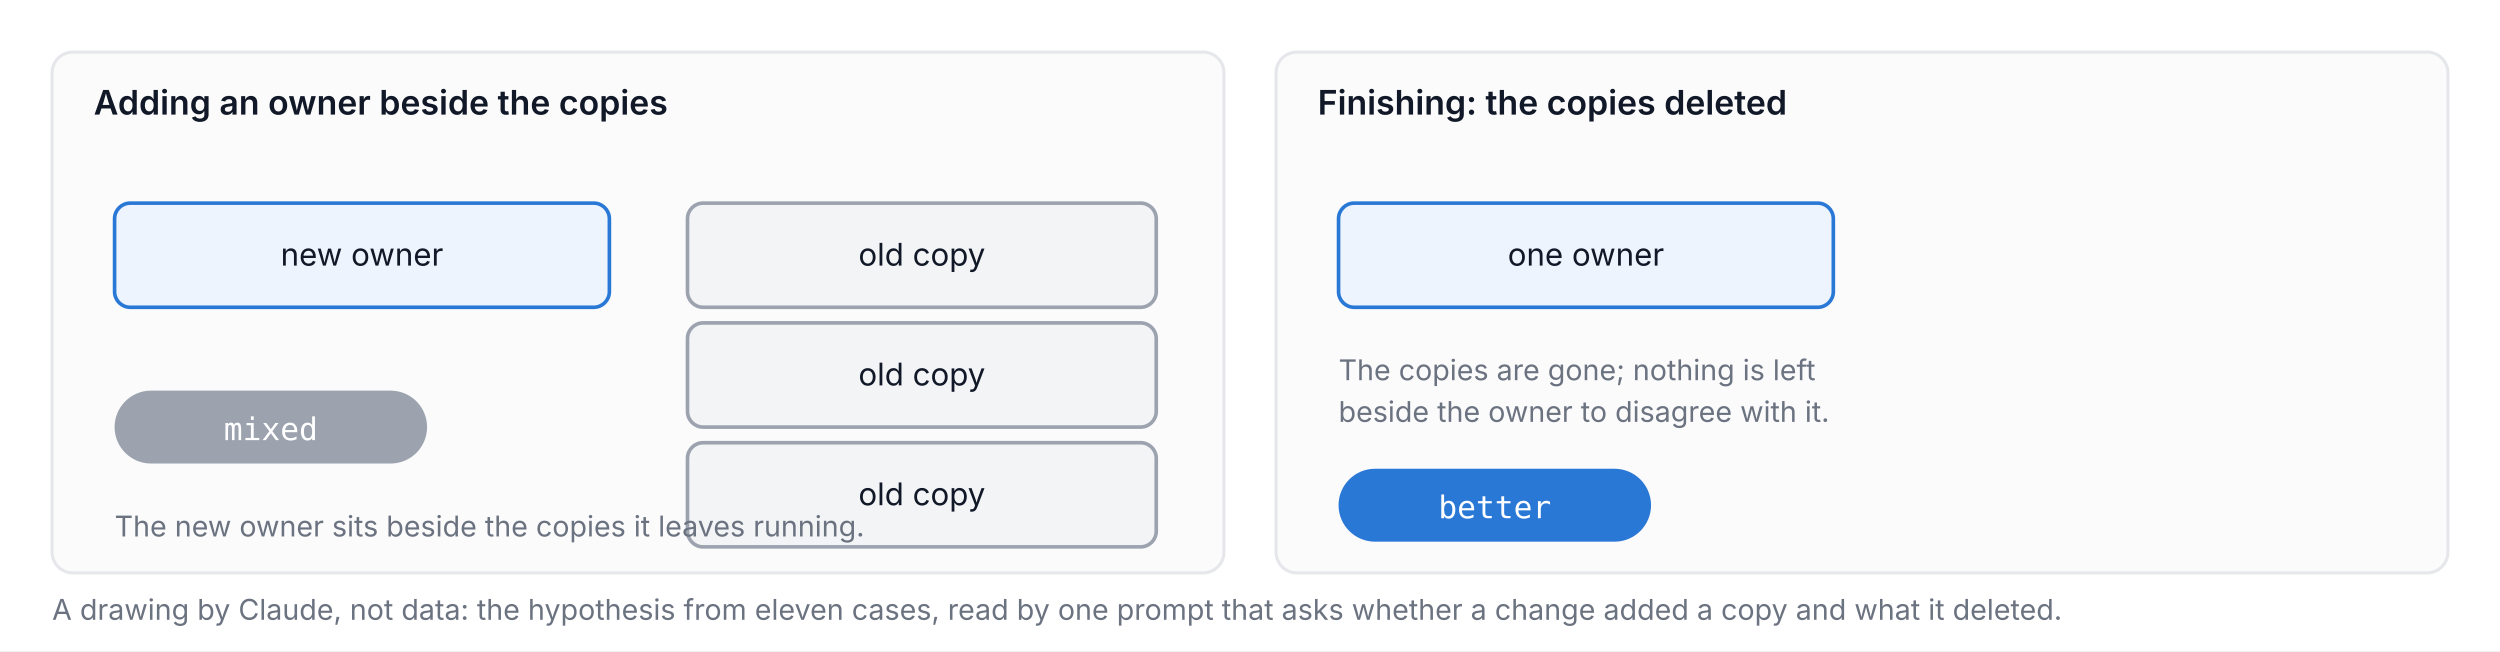
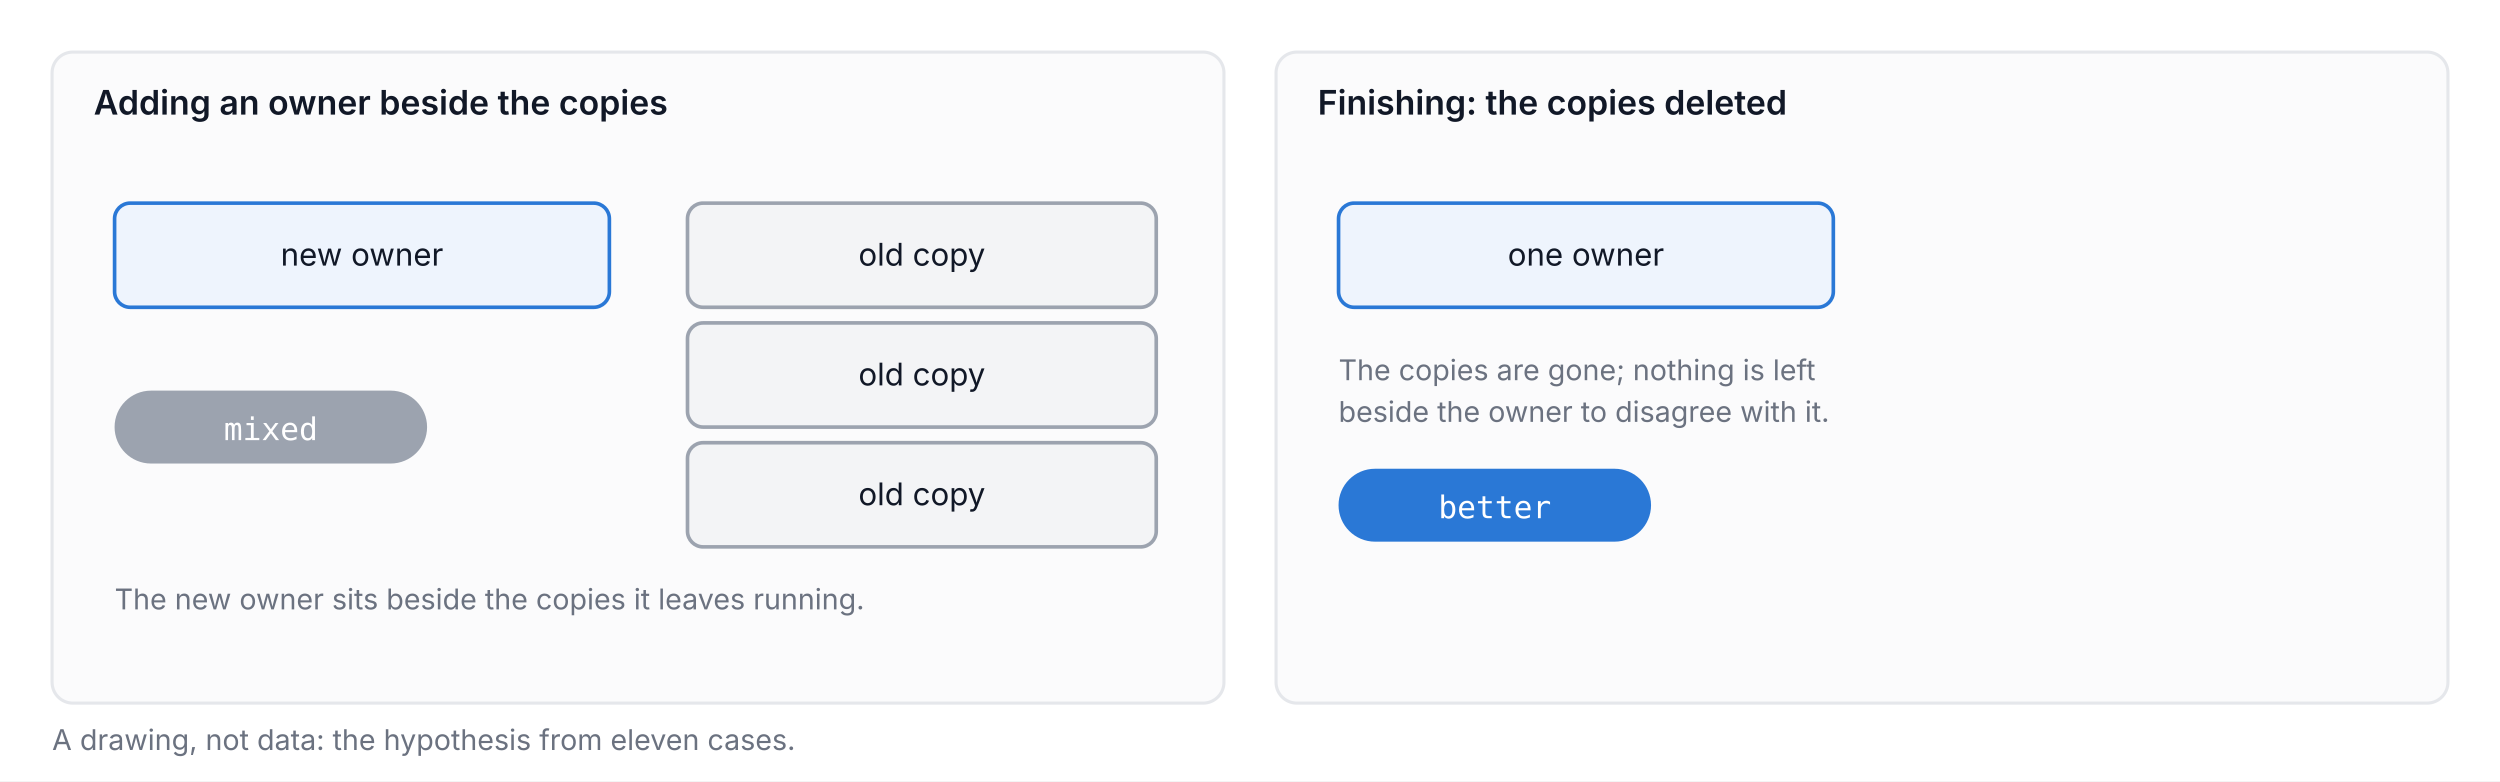
- <svg xmlns="http://www.w3.org/2000/svg" width="960" height="250" viewBox="0 0 960 250" font-family="Inter, system-ui, sans-serif" font-size="12" role="img" aria-label="Two panels. Left: a new owner added beside three old copies that stay, read mixed. Right: one owner with the copies deleted, read better. A drawing of the hypothesis from eleven cases, not data.">
+ <svg xmlns="http://www.w3.org/2000/svg" width="960" height="300" viewBox="0 0 960 300" font-family="Inter, system-ui, sans-serif" font-size="12" role="img" aria-label="Two panels. Left: a new owner added beside three old copies that stay, read mixed. Right: one owner with the copies deleted, read better. A drawing of the hypothesis from eleven cases, not data.">
  <style data-figure-theme="1">@media (prefers-color-scheme: dark){rect[fill="#fff"]:not([fill-opacity]),rect[fill="#ffffff"]:not([fill-opacity]),rect[fill="white"]:not([fill-opacity]){fill:#16181d}[stroke="#fff"],[stroke="#ffffff"],[stroke="white"]{stroke:#16181d}circle[fill="#fff"]:not([fill-opacity]),circle[fill="#ffffff"]:not([fill-opacity]),circle[fill="white"]:not([fill-opacity]){fill:#16181d}path[fill="#fff"]:not([fill-opacity]),path[fill="#ffffff"]:not([fill-opacity]),path[fill="white"]:not([fill-opacity]){fill:#16181d}polygon[fill="#fff"]:not([fill-opacity]),polygon[fill="#ffffff"]:not([fill-opacity]),polygon[fill="white"]:not([fill-opacity]){fill:#16181d}ellipse[fill="#fff"]:not([fill-opacity]),ellipse[fill="#ffffff"]:not([fill-opacity]),ellipse[fill="white"]:not([fill-opacity]){fill:#16181d}text[fill="#111827"]:not([data-on-fill]),text[fill="#1f2937"]:not([data-on-fill]),text[fill="#333"]:not([data-on-fill]),text[fill="#1f2328"]:not([data-on-fill]),text[fill="#555"]:not([data-on-fill]),text[fill="#475569"]:not([data-on-fill]){fill:#e6e6e6}[stroke="#111827"],[stroke="#1f2937"],[stroke="#333"],[stroke="#1f2328"],[stroke="#555"],[stroke="#475569"]{stroke:#e6e6e6}text[fill="#6b7280"]:not([data-on-fill]),text[fill="#666"]:not([data-on-fill]),text[fill="#667085"]:not([data-on-fill]),text[fill="#888"]:not([data-on-fill]),text[fill="#6e7781"]:not([data-on-fill]),text[fill="#999"]:not([data-on-fill]),text[fill="#aaa"]:not([data-on-fill]),text[fill="#bbb"]:not([data-on-fill]),text[fill="#9ca3af"]:not([data-on-fill]),text[fill="#94a3b8"]:not([data-on-fill]){fill:#9aa0a6}[stroke="#6b7280"],[stroke="#666"],[stroke="#667085"],[stroke="#888"],[stroke="#6e7781"],[stroke="#999"],[stroke="#aaa"],[stroke="#bbb"],[stroke="#9ca3af"],[stroke="#94a3b8"]{stroke:#9aa0a6}[stroke="#e5e7eb"],[stroke="#eee"],[stroke="#d1d5db"],[stroke="#f0f0f0"],[stroke="#cbd5e1"],[stroke="#d9d9d9"]{stroke:#2c313a}[fill="#f3f4f6"],[fill="#f9fafb"]{fill:#1f222a}rect[fill="#f0f0f0"],rect[fill="#d1d5db"],rect[fill="#e5e7eb"],rect[fill="#eee"]{fill:#2c313a}text:not([fill]):not([class]):not([data-on-fill]){fill:#e6e6e6}rect[fill="#1f2937"],circle[fill="#1f2937"],path[fill="#1f2937"]{fill:#4b5563}rect[fill="#3b1f5e"],circle[fill="#3b1f5e"],path[fill="#3b1f5e"]{fill:#553185}svg .t,svg .h{fill:#e6e6e6}svg .a,svg .s{fill:#9aa0a6}svg .f{fill:#1f222a;stroke:#2c313a}svg .g{stroke:#2c313a}rect[fill="#dbeafe"]{fill:#1d2d44}rect[fill="#93c5fd"]{fill:#2a5a9a}rect[fill="#fff7ed"]{fill:#2a2118}}</style>
-   <rect x="0" y="0" width="960" height="250" fill="#fff" />
-   <rect x="20" y="20" width="450" height="200" rx="8" fill="#fbfbfc" stroke="#e5e7eb" stroke-width="1.2" />
+   <rect x="0" y="0" width="960" height="300" fill="#fff" />
+   <rect x="20" y="20" width="450" height="250" rx="8" fill="#fbfbfc" stroke="#e5e7eb" stroke-width="1.2" />
  <text data-on-fill="1" x="36" y="44" font-size="13" font-weight="600" fill="#111827">Adding an owner beside the copies</text>
  <rect x="44" y="78" width="190" height="40" rx="6" fill="#eef4fd" stroke="#2a78d6" stroke-width="1.4" />
  <text data-on-fill="1" x="139" y="102" font-size="12" fill="#111827" text-anchor="middle">new owner</text>
  <rect x="264" y="78" width="180" height="40" rx="6" fill="#f3f4f6" stroke="#9ca3af" stroke-width="1.4" />
  <text x="354" y="102" font-size="12" fill="#111827" text-anchor="middle">old copy</text>
  <rect x="264" y="124" width="180" height="40" rx="6" fill="#f3f4f6" stroke="#9ca3af" stroke-width="1.4" />
  <text x="354" y="148" font-size="12" fill="#111827" text-anchor="middle">old copy</text>
  <rect x="264" y="170" width="180" height="40" rx="6" fill="#f3f4f6" stroke="#9ca3af" stroke-width="1.4" />
  <text x="354" y="194" font-size="12" fill="#111827" text-anchor="middle">old copy</text>
  <rect x="44" y="150" width="120" height="28" rx="14" fill="#9ca3af" />
  <text x="104" y="169" font-size="12" fill="#fff" text-anchor="middle" font-family="JetBrains Mono, ui-monospace, monospace">mixed</text>
-   <text data-on-fill="1" x="44" y="206" font-size="11" fill="#6b7280">The new owner sits beside the copies it leaves running.</text>
-   <rect x="490" y="20" width="450" height="200" rx="8" fill="#fbfbfc" stroke="#e5e7eb" stroke-width="1.2" />
+   <text data-on-fill="1" x="44" y="234" font-size="11" fill="#6b7280">The new owner sits beside the copies it leaves running.</text>
+   <rect x="490" y="20" width="450" height="250" rx="8" fill="#fbfbfc" stroke="#e5e7eb" stroke-width="1.2" />
  <text data-on-fill="1" x="506" y="44" font-size="13" font-weight="600" fill="#111827">Finishing: the copies deleted</text>
  <rect x="514" y="78" width="190" height="40" rx="6" fill="#eef4fd" stroke="#2a78d6" stroke-width="1.4" />
  <text data-on-fill="1" x="609" y="102" font-size="12" fill="#111827" text-anchor="middle">one owner</text>
  <text data-on-fill="1" x="514" y="146" font-size="11" fill="#6b7280">The copies are gone; nothing is left</text>
  <text data-on-fill="1" x="514" y="162" font-size="11" fill="#6b7280">beside the owner to disagree with it.</text>
  <rect x="514" y="180" width="120" height="28" rx="14" fill="#2a78d6" />
  <text x="574" y="199" font-size="12" fill="#fff" text-anchor="middle" font-family="JetBrains Mono, ui-monospace, monospace">better</text>
-   <text x="20" y="238" font-size="11" fill="#6b7280">A drawing by Claude, not data: the hypothesis from eleven cases, read by one prompt that asks whether a change added a copy and what it deleted.</text>
+   <text x="20" y="288" font-size="11" fill="#6b7280">A drawing, not data: the hypothesis from eleven cases.</text>
</svg>
